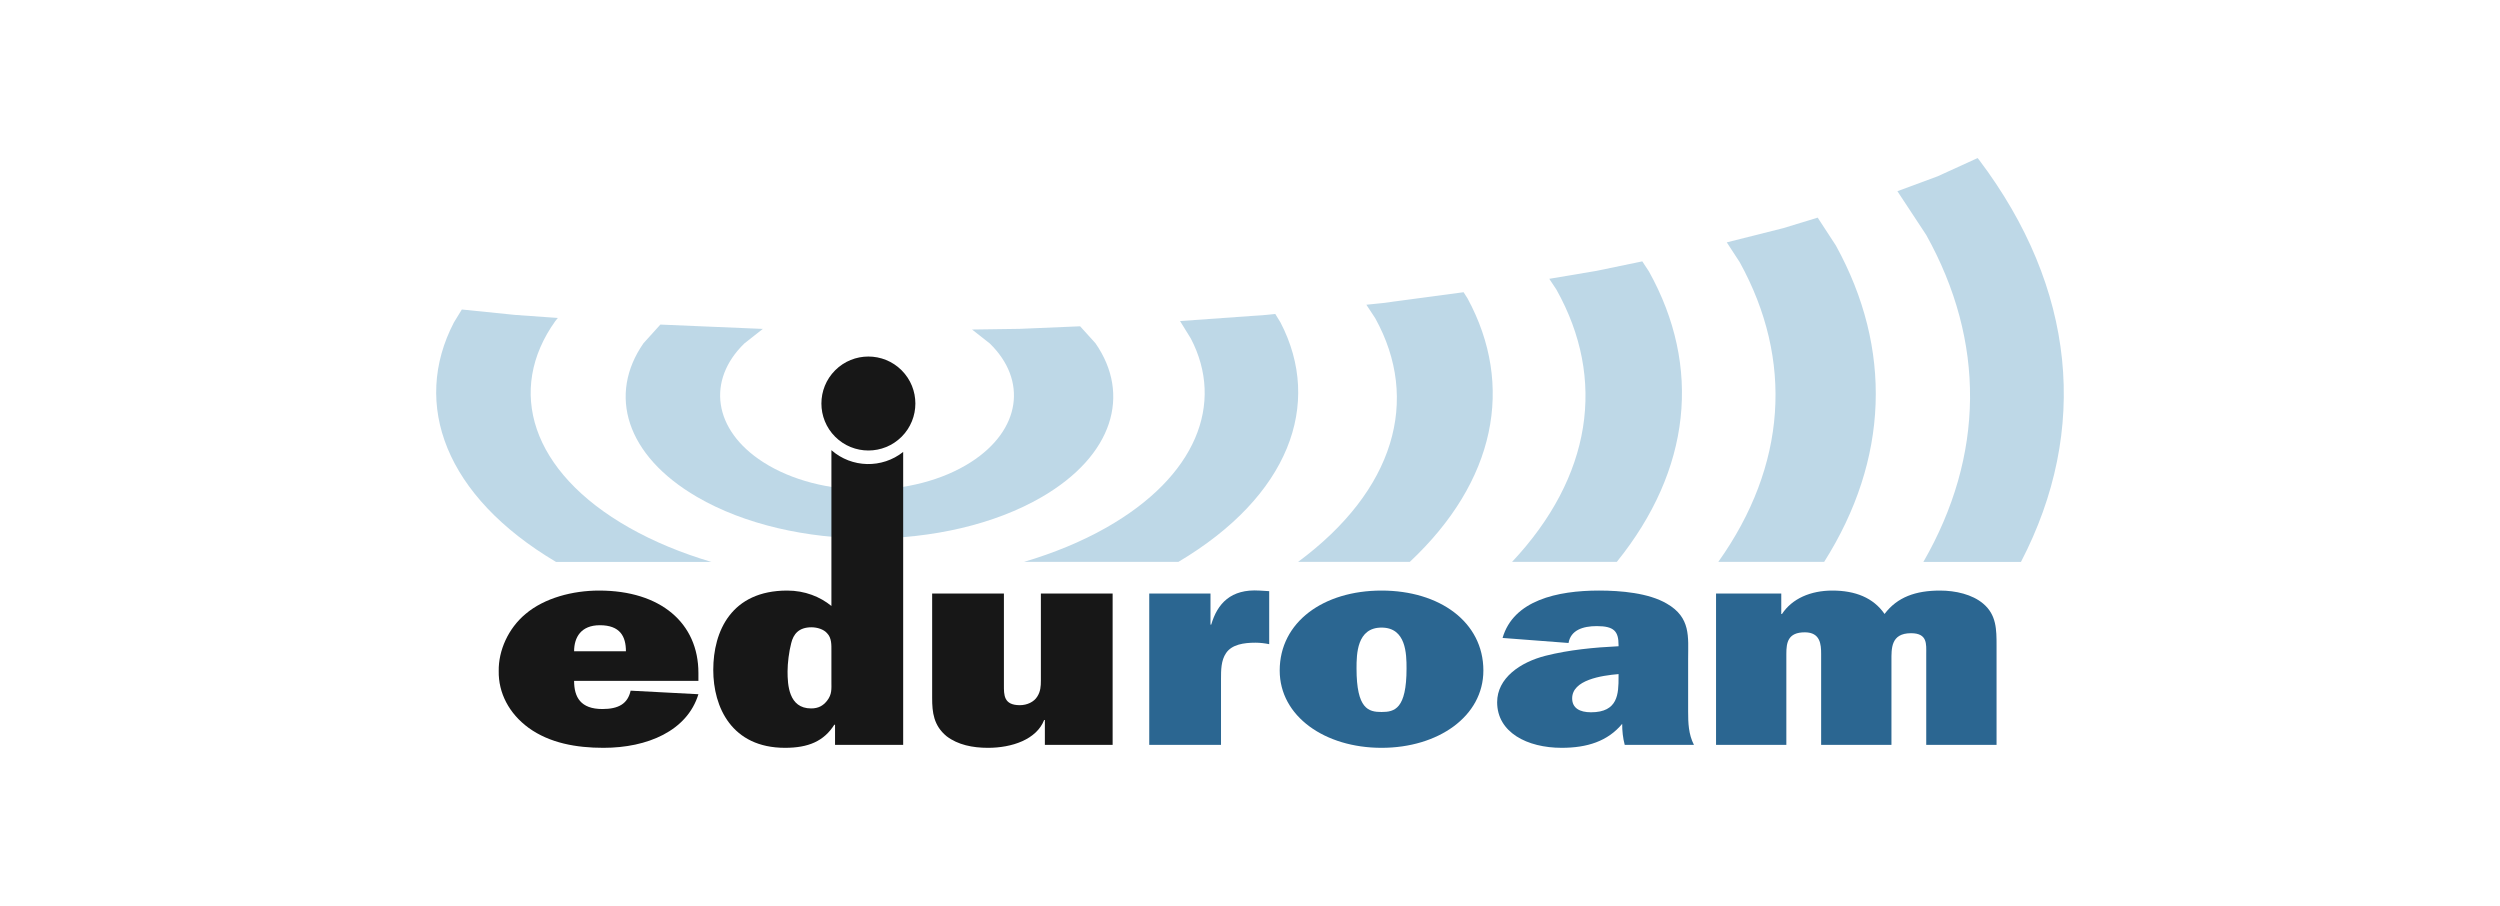
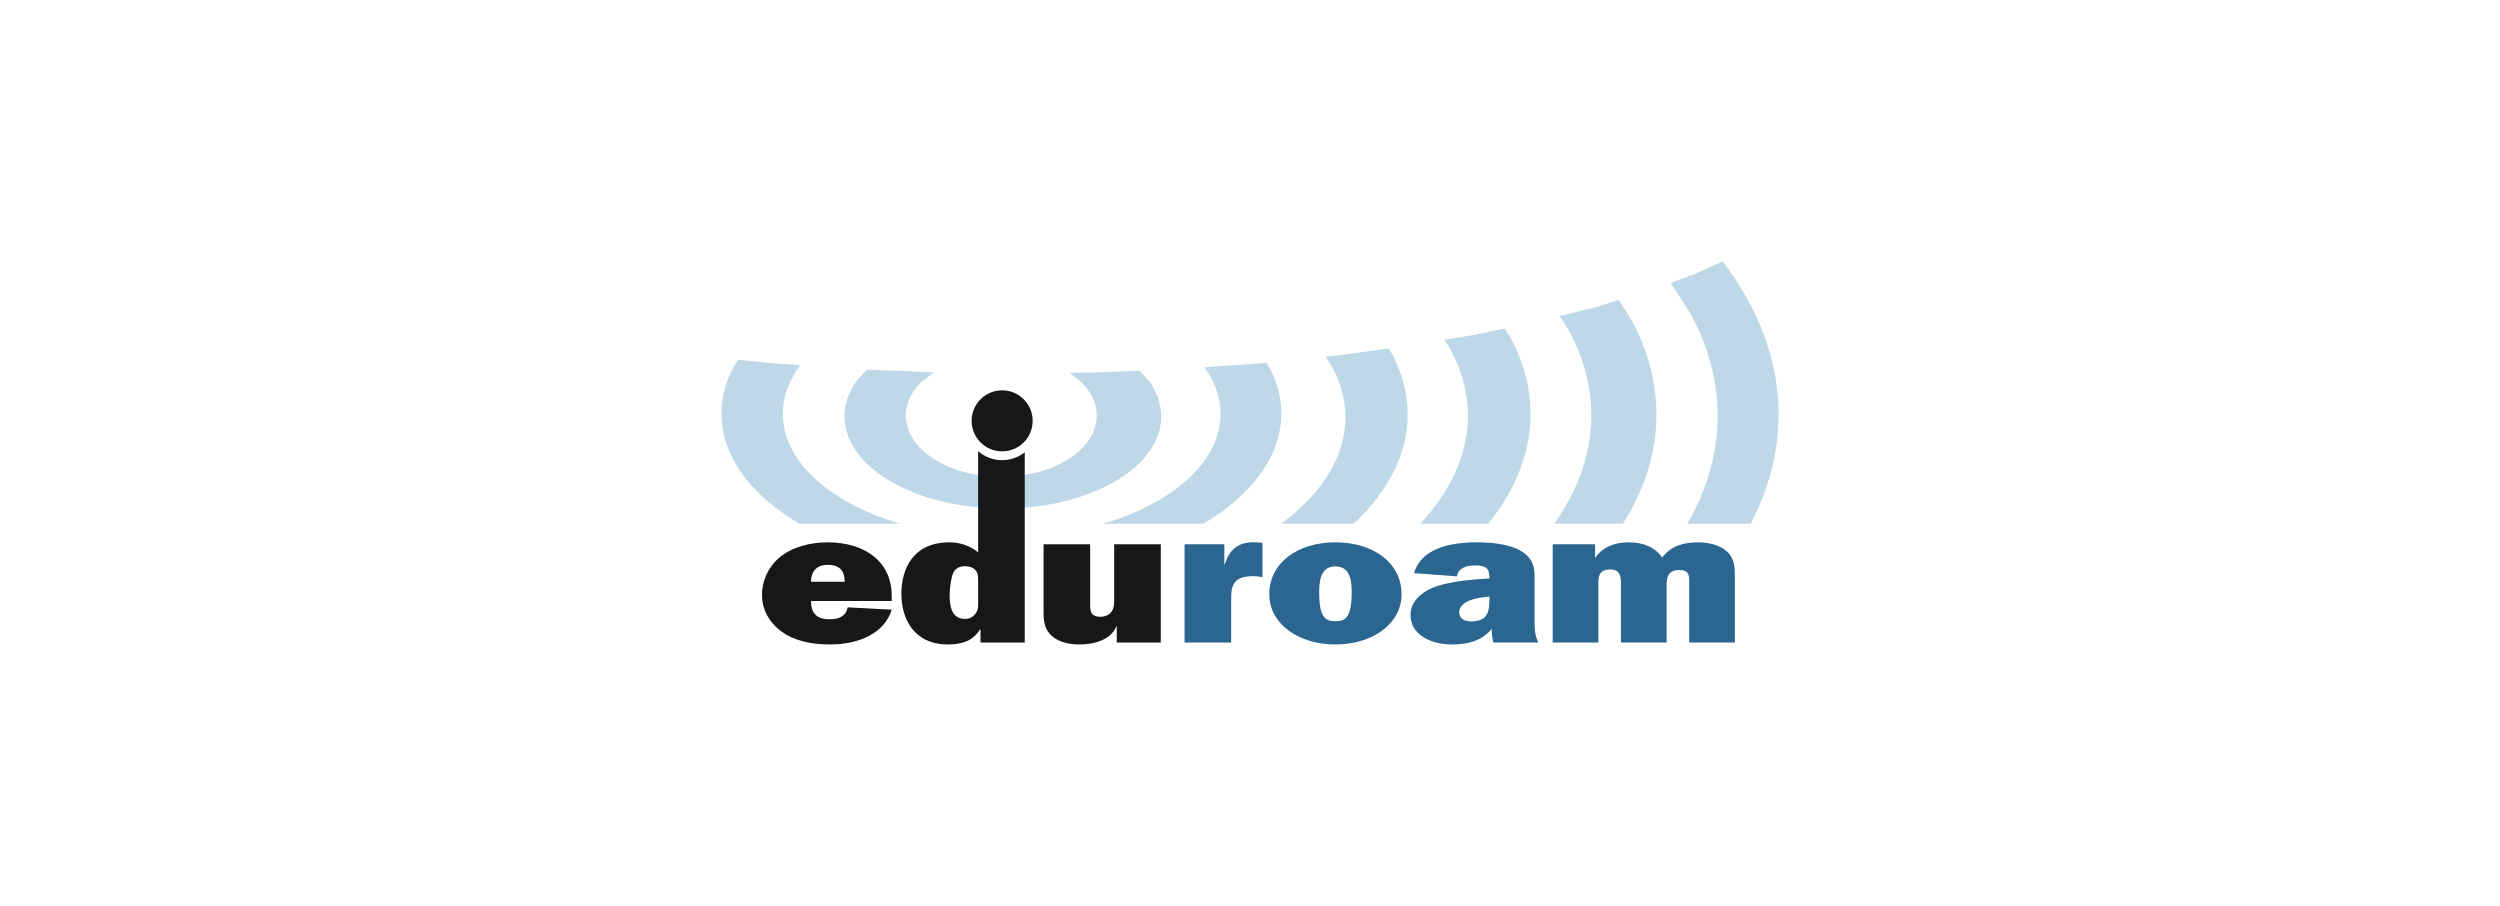
<svg xmlns="http://www.w3.org/2000/svg" version="1.1" id="svg1" width="701.72" height="254.267" viewBox="0 0 701.72 254.267">
  <defs id="defs1">
    <filter style="color-interpolation-filters:sRGB;" id="filter4" x="-0.012" y="-0.033" width="1.024" height="1.067">
      <feFlood result="flood" in="SourceGraphic" flood-opacity="0.498" flood-color="rgb(255,255,255)" id="feFlood3" />
      <feGaussianBlur result="blur" in="SourceGraphic" stdDeviation="0.3" id="feGaussianBlur3" />
      <feOffset result="offset" in="blur" dx="0" dy="0" id="feOffset3" />
      <feComposite result="comp1" operator="in" in="flood" in2="offset" id="feComposite3" />
      <feComposite result="fbSourceGraphic" operator="over" in="SourceGraphic" in2="comp1" id="feComposite4" />
      <feColorMatrix result="fbSourceGraphicAlpha" in="fbSourceGraphic" values="0 0 0 -1 0 0 0 0 -1 0 0 0 0 -1 0 0 0 0 1 0" id="feColorMatrix26" />
      <feFlood id="feFlood26" result="flood" in="fbSourceGraphic" flood-opacity="1" flood-color="rgb(255,255,255)" />
      <feGaussianBlur id="feGaussianBlur26" result="blur" in="fbSourceGraphic" stdDeviation="2" />
      <feOffset id="feOffset26" result="offset" in="blur" dx="0" dy="0" />
      <feComposite id="feComposite26" result="comp1" operator="in" in="flood" in2="offset" />
      <feComposite id="feComposite27" result="comp2" operator="over" in="fbSourceGraphic" in2="comp1" />
    </filter>
  </defs>
-   <g id="g1" style="filter:url(#filter4)">
+   <g id="g1" style="filter:url(#filter4)" transform="matrix(0.6494967,0,0,0.6494967,122.977,44.56135)">
    <g id="group-R5">
      <path id="path2" d="m 244.05,151.15 c -17.521,0 -35.042,-3.887 -48.389,-11.659 -20.042,-11.66 -25.051,-28.769 -15.035,-43.154 l 4.733,-5.233 28.381,1.201 0.391,0.002 -5.205,4.1 c -10.567,10.275 -8.808,24.258 5.276,33.3 8.052,5.17 18.61,7.756 29.168,7.756 10.558,0 21.118,-2.587 29.164,-7.756 14.083,-9.043 15.847,-23.025 5.283,-33.3 l -4.975,-3.913 13.353,-0.189 16.983,-0.719 4.296,4.751 c 10.017,14.385 5.007,31.494 -15.025,43.154 -13.356,7.771 -30.877,11.659 -48.399,11.659 v 0" style="fill:#bed8e7;fill-opacity:1;fill-rule:evenodd;stroke:none;stroke-width:0.087" />
      <path id="path3" d="m 359.414,90.505 -1.457,-2.377 -2.627,0.268 -24.104,1.721 3.023,4.895 c 9.519,18.224 1.585,38.752 -23.802,53.125 -6.953,3.938 -14.732,7.12 -23.011,9.573 h 43.328 c 31.031,-18.409 40.598,-44.23 28.65,-67.206" style="fill:#bed8e7;fill-opacity:1;fill-rule:evenodd;stroke:none;stroke-width:0.087" />
      <path id="path4" d="m 156.058,157.721 h 43.603 c -8.281,-2.455 -16.054,-5.646 -23.009,-9.584 -27.701,-15.679 -34.62,-38.684 -20.772,-58.032 l 0.699,-0.859 -11.976,-0.851 -14.972,-1.521 -2.222,3.629 c -11.95,22.979 -2.391,48.807 28.649,67.216" style="fill:#bed8e7;fill-opacity:1;fill-rule:evenodd;stroke:none;stroke-width:0.087" />
      <path id="path5" d="m 364.363,157.71 h 31.355 c 24.069,-22.578 29.482,-49.462 16.191,-73.969 l -1.098,-1.718 -22.915,3.066 -4.375,0.443 2.49,3.791 c 12.709,22.91 5.478,48.294 -21.648,68.387" style="fill:#bed8e7;fill-opacity:1;fill-rule:evenodd;stroke:none;stroke-width:0.087" />
      <path id="path6" d="m 424.421,157.71 h 29.396 c 20.861,-25.833 23.889,-54.777 9.022,-81.508 l -1.87,-2.841 -12.865,2.668 -13.244,2.231 2.003,3.022 c 14.105,25.168 9.94,52.58 -12.442,76.428" style="fill:#bed8e7;fill-opacity:1;fill-rule:evenodd;stroke:none;stroke-width:0.087" />
      <path id="path7" d="m 482.309,157.71 h 29.711 c 18.144,-28.69 19.259,-59.809 3.291,-88.789 l -5.107,-7.834 -9.636,2.945 -15.882,3.997 3.633,5.573 c 15.178,27.51 13.157,57.164 -6.009,84.106" style="fill:#bed8e7;fill-opacity:1;fill-rule:evenodd;stroke:none;stroke-width:0.087" />
      <path id="path8" d="m 539.867,157.721 h 27.392 C 586.547,120.65 582.644,80.819 555.503,44.87 l -0.412,-0.504 -11.229,5.125 -11.285,4.175 8.094,12.288 c 16.671,29.913 16.39,61.922 -0.804,91.768" style="fill:#bed8e7;fill-opacity:1;fill-rule:evenodd;stroke:none;stroke-width:0.087" />
      <path id="path9" d="m 175.69,182.806 c 0,-4.157 -1.627,-7.314 -7.324,-7.314 -5.29,0 -7.222,3.408 -7.222,7.314 z m 20.345,12.054 c -3.154,10.309 -14.343,15.045 -26.652,15.045 -7.63,0 -15.056,-1.329 -20.956,-5.568 -5.595,-4.075 -8.544,-9.893 -8.443,-15.962 -0.099,-5.735 2.645,-11.97 7.528,-16.041 5.29,-4.49 13.224,-6.569 20.65,-6.569 17.293,0 27.873,9.146 27.873,23.109 v 2.244 h -34.892 c 0,4.573 1.831,7.896 7.935,7.896 4.578,0 7.121,-1.496 7.934,-5.153 l 19.023,0.998" style="fill:#171717;fill-opacity:1;fill-rule:nonzero;stroke:none;stroke-width:0.087" />
      <path id="path10" d="m 232.147,196.689 c -1.12,1.412 -2.442,2.159 -4.477,2.159 -6.307,0 -6.612,-6.649 -6.612,-10.389 0,-2.328 0.407,-5.569 1.018,-7.898 0.61,-2.576 2.134,-4.488 5.695,-4.488 1.629,0 3.458,0.581 4.375,1.661 1.322,1.331 1.22,3.326 1.22,4.988 v 8.562 c 0,2.078 0.204,3.574 -1.22,5.403 z m 1.22,-70.326 v 43.726 c -3.153,-2.577 -7.426,-4.324 -12.41,-4.324 -15.666,0 -20.752,11.389 -20.752,22.278 0,10.475 5.188,21.861 20.141,21.861 6.511,0 10.885,-1.828 13.836,-6.484 h 0.203 v 5.653 h 19.125 v -82.22 c -5.907,4.696 -14.416,4.531 -20.142,-0.492" style="fill:#171717;fill-opacity:1;fill-rule:nonzero;stroke:none;stroke-width:0.087" />
      <path id="path11" d="m 293.282,209.075 v -6.982 h -0.204 c -2.136,5.486 -9.054,7.813 -15.768,7.813 -4.272,0 -8.443,-0.83 -11.596,-3.242 -3.663,-2.992 -4.07,-6.732 -4.07,-10.722 v -29.343 h 20.142 v 25.685 c 0,2.743 -0.103,5.653 4.475,5.653 2.036,0 3.968,-0.914 4.884,-2.41 0.916,-1.414 1.017,-2.909 1.017,-4.49 v -24.438 h 20.141 v 42.477 h -19.022" style="fill:#171717;fill-opacity:1;fill-rule:nonzero;stroke:none;stroke-width:0.087" />
      <path id="path12" d="m 339.973,175.326 c 1.729,-5.902 5.492,-10.059 13.529,-9.561 l 2.746,0.167 v 14.88 c -1.22,-0.25 -2.541,-0.416 -3.864,-0.416 -3.255,0 -6.612,0.5 -8.238,2.911 -1.424,2.078 -1.424,4.82 -1.424,7.315 v 18.454 h -20.142 V 166.597 h 17.191 v 8.729 h 0.203" style="fill:#2b6691;fill-opacity:1;fill-rule:evenodd;stroke:none;stroke-width:0.087" />
      <path id="path13" d="m 380.762,187.628 c 0,11.387 3.357,12.22 7.019,12.22 3.662,0 7.019,-0.833 7.019,-12.22 0,-4.073 -0.103,-11.472 -7.019,-11.472 -6.918,0 -7.019,7.399 -7.019,11.472 z m 35.604,0.582 c 0,12.883 -12.716,21.695 -28.585,21.695 -15.87,0 -28.584,-8.812 -28.584,-21.695 0,-13.633 12.309,-22.445 28.584,-22.445 16.276,0 28.585,8.812 28.585,22.445" style="fill:#2b6691;fill-opacity:1;fill-rule:evenodd;stroke:none;stroke-width:0.087" />
      <path id="path14" d="m 454.309,189.208 c -4.883,0.415 -13.021,1.661 -13.021,6.816 0,2.743 2.136,3.906 5.29,3.906 7.63,0 7.731,-5.238 7.731,-9.892 z m 1.73,19.866 c -0.51,-1.911 -0.714,-3.906 -0.714,-5.902 -4.067,4.905 -9.866,6.732 -16.987,6.732 -9.664,0 -18.107,-4.322 -18.107,-12.8 0,-6.733 6.408,-11.221 13.631,-13.051 6.612,-1.663 13.631,-2.327 20.447,-2.66 v -0.333 c 0,-3.825 -1.22,-5.32 -6.104,-5.32 -3.967,0 -7.324,1.164 -7.934,4.737 l -18.516,-1.412 c 3.052,-10.556 15.362,-13.301 27.06,-13.301 6.105,0 13.937,0.667 19.021,3.659 6.816,3.906 6.004,9.393 6.004,15.461 v 14.879 c 0,3.159 0.101,6.317 1.626,9.31 h -19.428" style="fill:#2b6691;fill-opacity:1;fill-rule:evenodd;stroke:none;stroke-width:0.087" />
      <path id="path15" d="m 499.982,166.598 v 5.736 h 0.203 c 2.848,-4.324 8.037,-6.569 14.141,-6.569 6.409,0 11.493,1.996 14.648,6.569 3.561,-4.739 8.749,-6.569 15.563,-6.569 4.374,0 9.054,1.08 12.108,3.659 3.764,3.159 3.764,7.316 3.764,11.804 v 27.847 H 540.671 v -25.519 c 0,-2.743 0.406,-5.821 -4.271,-5.821 -5.697,0 -5.493,4.324 -5.493,7.731 v 23.608 h -19.736 v -25.519 c 0,-2.66 -0.203,-6.07 -4.577,-6.07 -4.781,0 -5.188,2.91 -5.188,6.07 v 25.519 h -19.733 v -42.477 h 18.309" style="fill:#2b6691;fill-opacity:1;fill-rule:evenodd;stroke:none;stroke-width:0.087" />
      <path id="path16" d="m 253.073,122.59 c -5.149,5.147 -13.505,5.147 -18.654,0 -5.147,-5.147 -5.147,-13.505 0,-18.654 5.149,-5.147 13.505,-5.147 18.654,0 5.148,5.149 5.148,13.507 0,18.654 v 0" style="fill:#171717;fill-opacity:1;fill-rule:evenodd;stroke:none;stroke-width:0.087" />
    </g>
  </g>
</svg>
